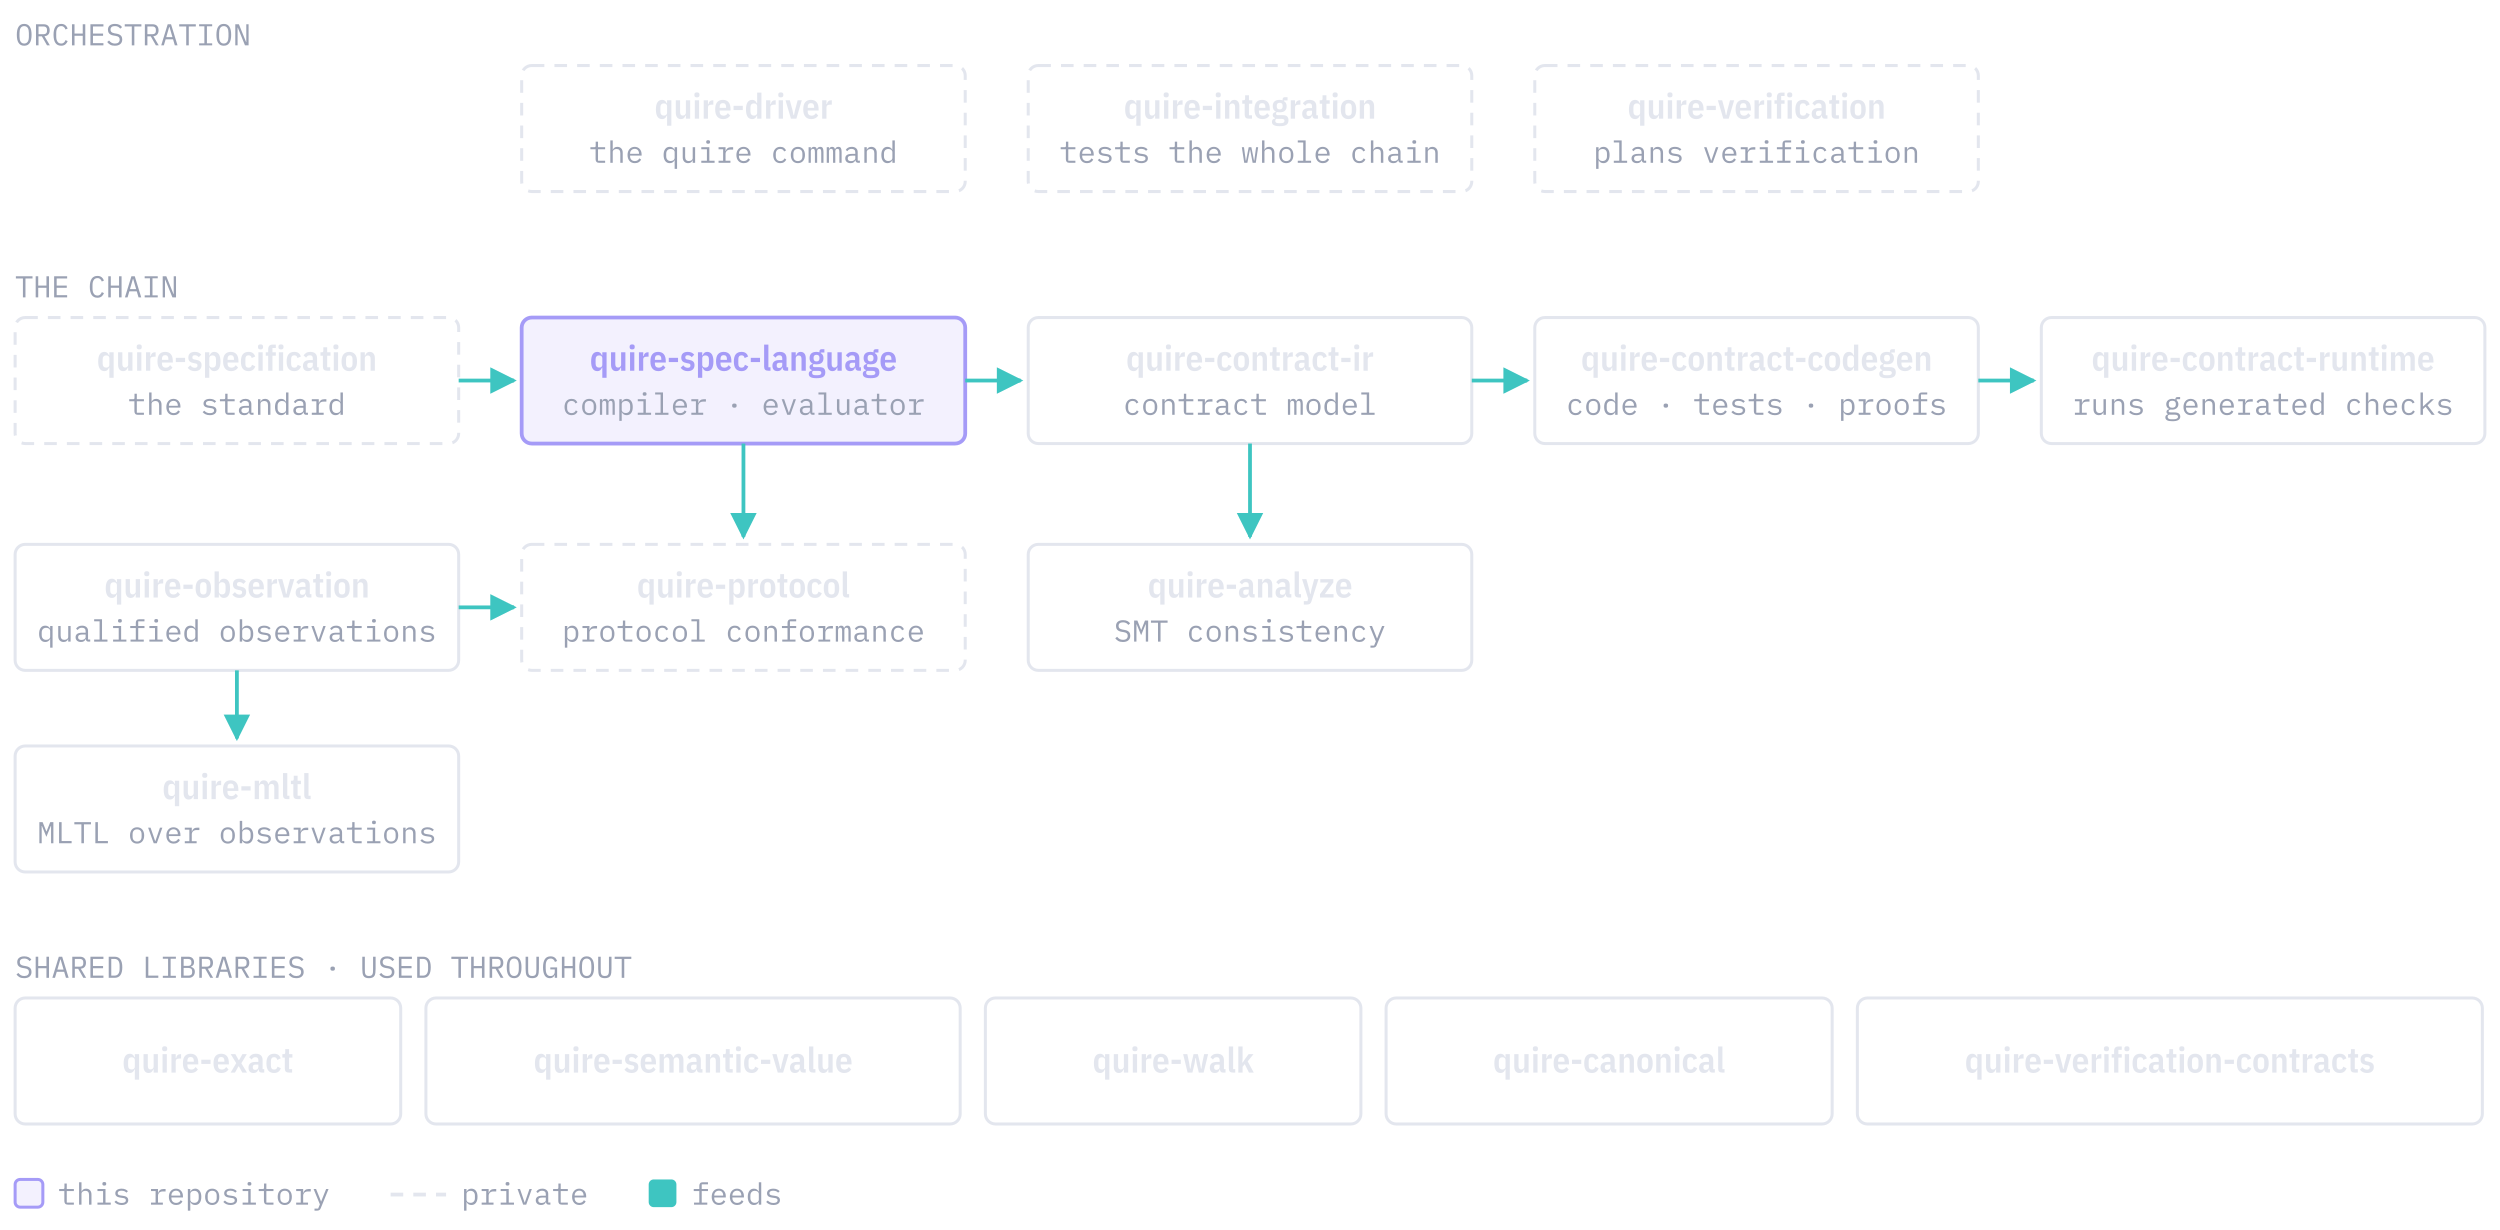
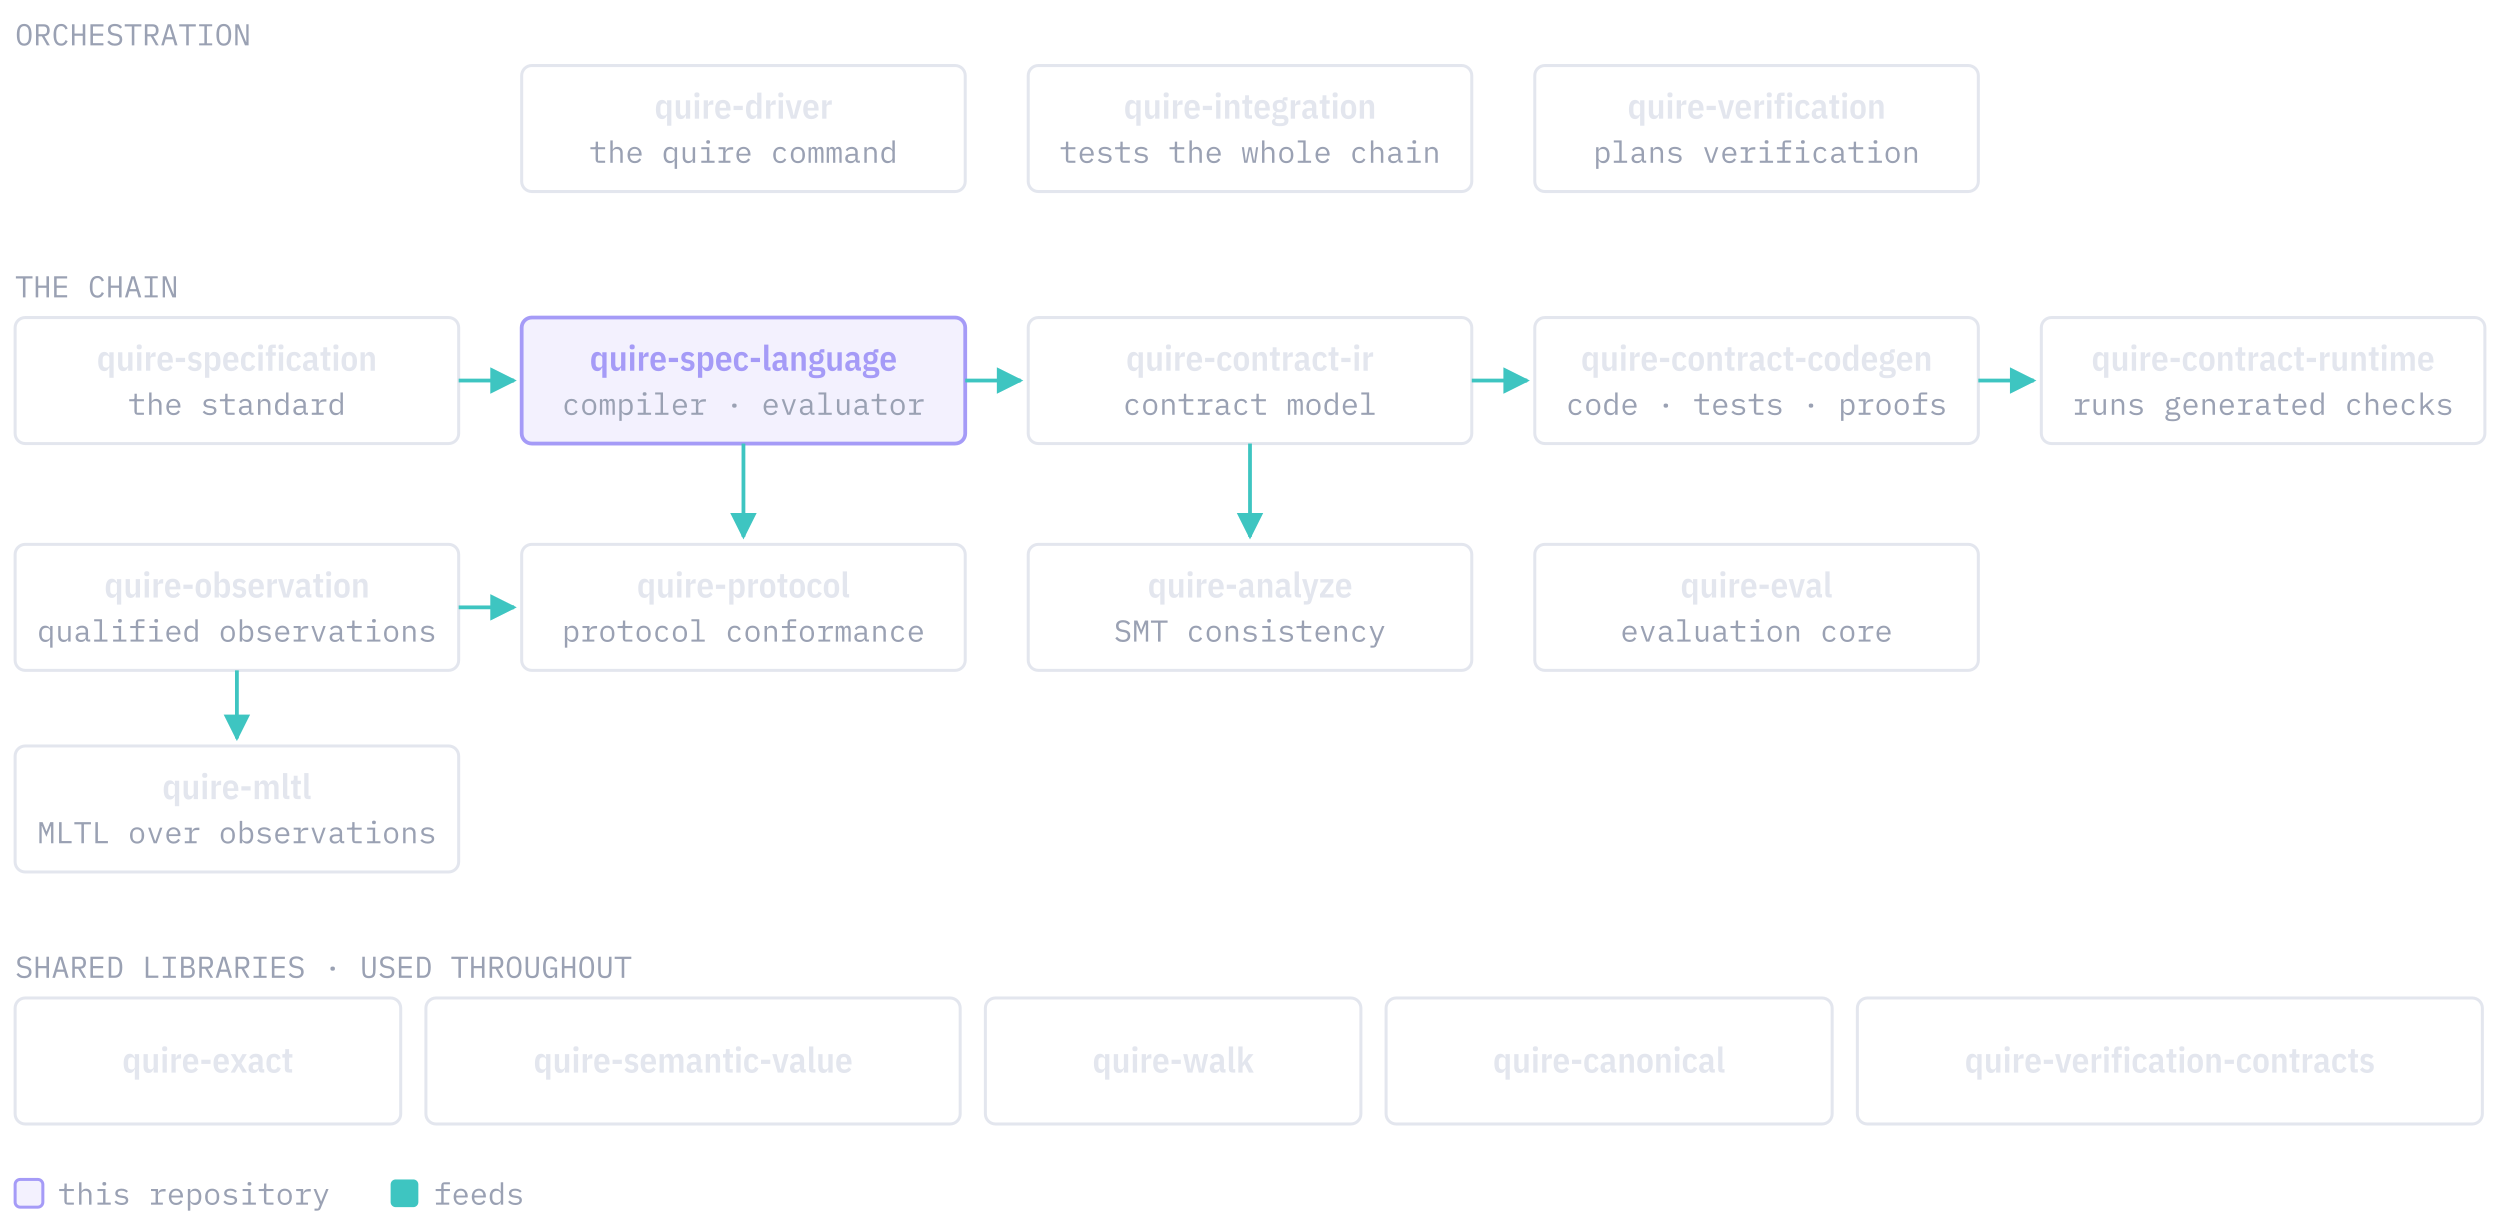
- <svg xmlns="http://www.w3.org/2000/svg" width="992" height="488" viewBox="-6 -6 992 488" role="img" aria-label="The Quire repositories. The main chain runs from the standard, quire-specification, to the compiler, quire-spec-language, then quire-contract-ir, quire-contract-codegen and quire-contract-runtime. quire-spec-language also feeds quire-protocol, and quire-contract-ir feeds quire-analyze. quire-observation feeds quire-protocol and quire-mltl. Above the chain, quire-driver runs it, quire-integration tests it and quire-verification plans verification. Below it, shared libraries used throughout: quire-exact, quire-semantic-value, quire-walk, quire-canonical and quire-verification-contracts.">
+ <svg xmlns="http://www.w3.org/2000/svg" width="992" height="488" viewBox="-6 -6 992 488" role="img" aria-label="The Quire repositories. The main chain runs from the standard, quire-specification, to the compiler, quire-spec-language, then quire-contract-ir, quire-contract-codegen and quire-contract-runtime. quire-spec-language also feeds quire-protocol, and quire-contract-ir feeds quire-analyze. quire-observation feeds quire-protocol and quire-mltl. quire-eval is the evaluation core. Above the chain, quire-driver runs it, quire-integration tests it and quire-verification plans verification. Below it, shared libraries used throughout: quire-exact, quire-semantic-value, quire-walk, quire-canonical and quire-verification-contracts.">
  <defs>
    <path id="mono_A" d="M481 0 422 199H177L118 0H31L245 698H356L570 0ZM304 609H295L197 272H402Z" />
    <path id="mono_B" d="M88 698H325Q415 698 466 649Q517 600 517 518Q517 455 486 419Q456 383 408 368V365Q467 351 505 312Q543 274 543 201Q543 159 529 122Q515 85 490 58Q464 31 430 16Q395 0 355 0H88ZM330 73Q388 73 421 99Q454 125 454 179V220Q454 273 421 300Q388 326 330 326H172V73ZM316 395Q369 395 399 418Q429 442 429 490V529Q429 577 399 601Q369 625 316 625H172V395Z" />
    <path id="mono_C" d="M323 -12Q195 -12 132 81Q70 174 70 349Q70 524 132 617Q195 710 323 710Q371 710 406 697Q441 684 466 662Q491 640 508 612Q525 585 538 557L466 524Q457 547 445 568Q433 588 416 604Q400 619 378 628Q355 637 323 637Q240 637 200 574Q159 511 159 406V292Q159 187 200 124Q240 61 323 61Q355 61 378 70Q400 79 416 94Q433 110 445 130Q457 151 466 174L538 141Q525 112 508 85Q491 58 466 36Q441 14 406 1Q371 -12 323 -12Z" />
    <path id="mono_D" d="M95 698H290Q418 698 481 610Q544 522 544 349Q544 176 481 88Q418 0 290 0H95ZM286 73Q370 73 412 131Q455 189 455 295V403Q455 509 412 567Q370 625 286 625H179V73Z" />
    <path id="mono_E" d="M90 0V698H520V625H174V390H508V317H174V73H520V0Z" />
    <path id="mono_G" d="M444 93H439Q430 73 418 54Q406 35 388 20Q369 6 343 -3Q317 -12 281 -12Q167 -12 112 80Q56 172 56 344Q56 524 117 617Q178 710 305 710Q354 710 390 697Q426 684 452 662Q477 640 494 612Q511 585 522 557L450 524Q441 547 430 568Q418 588 402 604Q385 619 362 628Q339 637 308 637Q224 637 184 574Q145 511 145 406V298Q145 245 153 202Q161 158 180 126Q198 94 228 76Q257 59 300 59Q368 59 406 100Q444 141 444 206V278H297V345H522V0H444Z" />
    <path id="mono_H" d="M436 317H164V0H80V698H164V390H436V698H520V0H436Z" />
    <path id="mono_I" d="M84 0V67H258V631H84V698H516V631H342V67H516V0Z" />
    <path id="mono_L" d="M120 0V698H204V73H535V0Z" />
    <path id="mono_M" d="M455 350V571H447L300 212L153 571H145V350V0H68V698H176L299 390H305L428 698H532V0H455Z" />
    <path id="mono_N" d="M163 588H156V0H80V698H199L437 110H444V698H520V0H401Z" />
    <path id="mono_O" d="M300 -12Q236 -12 190 12Q144 37 114 83Q84 129 70 196Q56 263 56 349Q56 434 70 502Q84 569 114 615Q144 661 190 686Q236 710 300 710Q364 710 410 686Q456 661 486 615Q516 569 530 502Q544 434 544 349Q544 263 530 196Q516 129 486 83Q456 37 410 12Q364 -12 300 -12ZM300 61Q342 61 371 78Q400 94 419 124Q438 154 446 196Q455 239 455 292V406Q455 458 446 501Q438 544 419 574Q400 604 371 620Q342 637 300 637Q258 637 229 620Q200 604 181 574Q162 544 154 501Q145 458 145 406V292Q145 239 154 196Q162 154 181 124Q200 94 229 78Q258 61 300 61Z" />
    <path id="mono_R" d="M174 0H90V698H344Q441 698 492 645Q543 592 543 497Q543 412 499 361Q455 310 371 302L549 0H455L285 298H174ZM342 369Q395 369 424 396Q454 422 454 471V523Q454 572 424 598Q395 625 342 625H174V369Z" />
    <path id="mono_S" d="M298 -12Q204 -12 144 22Q84 57 45 111L106 161Q147 110 192 85Q238 60 301 60Q377 60 417 95Q457 130 457 193Q457 244 428 272Q399 301 327 313L249 326Q198 335 164 353Q129 371 108 396Q87 422 78 452Q69 483 69 516Q69 612 132 661Q195 710 302 710Q386 710 444 682Q501 654 536 603L477 552Q448 590 407 614Q366 638 301 638Q230 638 192 608Q154 578 154 518Q154 471 182 442Q211 412 285 399L360 386Q411 377 446 359Q481 341 502 316Q524 291 533 260Q542 229 542 195Q542 98 478 43Q415 -12 298 -12Z" />
    <path id="mono_T" d="M342 625V0H258V625H25V698H575V625Z" />
    <path id="mono_U" d="M164 698V279Q164 228 167 188Q170 148 183 120Q196 91 224 76Q251 61 300 61Q349 61 376 76Q404 91 417 120Q430 148 433 188Q436 228 436 279V698H520V299Q520 221 512 163Q505 105 482 66Q458 27 414 8Q371 -12 300 -12Q229 -12 186 8Q142 27 118 66Q95 105 88 163Q80 221 80 299V698Z" />
    <path id="mono_a" d="M495 0Q448 0 428 24Q408 48 403 84H398Q381 39 344 14Q306 -12 243 -12Q162 -12 114 30Q66 72 66 145Q66 217 118 256Q171 295 288 295H398V346Q398 403 366 432Q334 460 275 460Q223 460 190 440Q157 419 137 384L83 424Q93 444 110 463Q127 482 152 496Q177 511 209 520Q241 528 280 528Q371 528 424 482Q478 436 478 354V70H550V0ZM257 55Q288 55 314 62Q339 70 358 82Q377 95 388 112Q398 130 398 150V235H288Q216 235 183 215Q150 195 150 157V136Q150 96 178 76Q207 55 257 55Z" />
    <path id="mono_b" d="M95 740H175V432H179Q229 528 338 528Q433 528 486 457Q540 386 540 258Q540 130 486 59Q433 -12 338 -12Q229 -12 179 84H175V0H95ZM307 59Q377 59 416 102Q454 144 454 214V302Q454 372 416 414Q377 457 307 457Q280 457 256 450Q232 443 214 430Q196 416 186 396Q175 377 175 351V165Q175 139 186 120Q196 100 214 86Q232 73 256 66Q280 59 307 59Z" />
    <path id="mono_c" d="M318 -12Q262 -12 218 8Q175 27 145 62Q115 97 100 147Q84 197 84 258Q84 319 100 369Q116 419 146 454Q176 490 219 509Q262 528 317 528Q392 528 439 495Q486 462 508 409L444 375Q430 415 398 437Q365 459 317 459Q282 459 254 448Q227 436 208 415Q189 394 180 365Q170 336 170 302V214Q170 180 180 151Q189 122 208 101Q227 80 255 68Q283 57 319 57Q371 57 405 81Q439 105 459 147L516 108Q493 56 444 22Q396 -12 318 -12Z" />
    <path id="mono_d" d="M425 84H421Q371 -12 262 -12Q167 -12 114 59Q60 130 60 258Q60 386 114 457Q167 528 262 528Q371 528 421 432H425V740H505V0H425ZM293 59Q320 59 344 66Q368 73 386 86Q404 100 414 120Q425 139 425 165V351Q425 377 414 396Q404 416 386 430Q368 443 344 450Q320 457 293 457Q223 457 184 414Q146 372 146 302V214Q146 144 184 102Q223 59 293 59Z" />
    <path id="mono_e" d="M309 -12Q253 -12 208 7Q164 26 132 62Q101 97 84 146Q67 196 67 257Q67 319 84 369Q102 419 133 454Q164 490 208 509Q251 528 304 528Q356 528 398 509Q441 490 471 456Q501 423 517 377Q533 331 533 276V238H151V214Q151 180 162 151Q173 122 194 101Q214 80 244 68Q273 57 309 57Q361 57 399 81Q437 105 457 147L516 107Q493 55 440 22Q386 -12 309 -12ZM304 462Q271 462 243 450Q215 438 194 417Q174 396 162 368Q151 339 151 305V298H447V309Q447 343 436 371Q426 399 408 420Q389 440 362 451Q336 462 304 462Z" />
    <path id="mono_f" d="M83 68H257V448H73V516H257V622Q257 674 284 707Q312 740 371 740H544V672H337V516H544V448H337V68H521V0H83Z" />
    <path id="mono_g" d="M561 -59Q561 -137 496 -174Q431 -212 301 -212Q176 -212 122 -179Q67 -146 67 -84Q67 -42 89 -19Q111 4 151 15V27Q129 38 117 55Q105 72 105 98Q105 138 132 158Q158 178 198 188V192Q150 213 124 254Q97 295 97 350Q97 389 111 422Q125 455 152 478Q178 502 215 515Q252 528 297 528Q355 528 399 507V516Q399 546 413 566Q427 586 461 586H556V516H440V481Q468 457 483 424Q498 391 498 350Q498 311 484 278Q469 245 443 222Q417 198 380 185Q342 172 297 172Q284 172 272 173Q260 174 248 176Q236 174 223 170Q210 165 199 158Q188 150 181 140Q174 130 174 117Q174 94 197 86Q220 79 257 79H371Q471 79 516 42Q561 4 561 -59ZM486 -63Q486 -32 461 -14Q436 5 374 5H195Q143 -16 143 -65Q143 -99 170 -124Q197 -148 260 -148H338Q408 -148 447 -126Q486 -105 486 -63ZM297 234Q357 234 386 262Q414 290 414 336V365Q414 411 386 438Q357 466 297 466Q237 466 209 438Q181 411 181 365V336Q181 290 209 262Q237 234 297 234Z" />
    <path id="mono_h" d="M98 740H178V432H182Q190 451 202 468Q214 486 232 499Q249 512 273 520Q297 528 329 528Q410 528 459 476Q508 425 508 331V0H428V317Q428 388 397 422Q366 457 306 457Q282 457 259 451Q236 445 218 433Q200 421 189 402Q178 383 178 358V0H98Z" />
    <path id="mono_i" d="M332 630Q297 630 283 644Q269 659 269 681V697Q269 719 283 734Q297 748 332 748Q367 748 381 734Q395 719 395 697V681Q395 659 381 644Q367 630 332 630ZM106 68H292V448H106V516H372V68H546V0H106Z" />
    <path id="mono_k" d="M105 740H185V273H189L279 358L451 516H549L335 314L574 0H475L274 268L185 187V0H105Z" />
    <path id="mono_l" d="M80 68H260V672H80V740H340V68H520V0H80Z" />
    <path id="mono_m" d="M54 0V516H128V456H132Q144 486 166 507Q188 528 231 528Q276 528 298 506Q320 483 325 447H328Q342 482 368 505Q394 528 440 528Q503 528 524 484Q546 440 546 358V0H472V345Q472 411 458 436Q445 462 409 462Q377 462 357 442Q337 421 337 379V0H263V345Q263 411 250 436Q236 462 201 462Q169 462 148 442Q128 421 128 379V0Z" />
    <path id="mono_n" d="M98 0V516H178V432H182Q190 451 202 468Q214 486 232 499Q249 512 273 520Q297 528 329 528Q410 528 459 476Q508 425 508 331V0H428V317Q428 388 397 422Q366 457 306 457Q282 457 259 451Q236 445 218 433Q200 421 189 402Q178 383 178 358V0Z" />
    <path id="mono_o" d="M300 -12Q246 -12 202 7Q159 26 128 62Q98 97 82 146Q66 196 66 258Q66 319 82 369Q98 419 128 454Q159 490 202 509Q246 528 300 528Q354 528 398 509Q441 490 472 454Q502 419 518 369Q534 319 534 258Q534 196 518 146Q502 97 472 62Q441 26 398 7Q354 -12 300 -12ZM300 57Q367 57 408 97Q449 137 449 221V295Q449 379 408 419Q367 459 300 459Q233 459 192 419Q151 379 151 295V221Q151 137 192 97Q233 57 300 57Z" />
    <path id="mono_p" d="M95 516H175V432H179Q229 528 338 528Q433 528 486 457Q540 386 540 258Q540 130 486 59Q433 -12 338 -12Q229 -12 179 84H175V-200H95ZM307 59Q377 59 416 102Q454 144 454 214V302Q454 372 416 414Q377 457 307 457Q280 457 256 450Q232 443 214 430Q196 416 186 396Q175 377 175 351V165Q175 139 186 120Q196 100 214 86Q232 73 256 66Q280 59 307 59Z" />
    <path id="mono_periodcentered" d="M300 235Q259 235 242 252Q226 269 226 295V313Q226 339 242 356Q259 373 300 373Q341 373 358 356Q374 339 374 313V295Q374 269 358 252Q341 235 300 235Z" />
    <path id="mono_q" d="M425 84H421Q371 -12 262 -12Q167 -12 114 59Q60 130 60 258Q60 386 114 457Q167 528 262 528Q371 528 421 432H425V516H505V-200H425ZM293 59Q320 59 344 66Q368 73 386 86Q404 100 414 120Q425 139 425 165V351Q425 377 414 396Q404 416 386 430Q368 443 344 450Q320 457 293 457Q223 457 184 414Q146 372 146 302V214Q146 144 184 102Q223 59 293 59Z" />
    <path id="mono_r" d="M77 68H228V448H77V516H308V386H313Q329 447 374 482Q418 516 487 516H559V436H462Q393 436 350 396Q308 356 308 291V68H469V0H77Z" />
    <path id="mono_s" d="M306 -12Q225 -12 166 16Q108 43 67 89L121 136Q158 97 202 76Q246 55 308 55Q368 55 406 76Q445 98 445 144Q445 164 438 178Q430 191 417 199Q404 207 388 212Q372 216 354 219L273 231Q246 235 214 242Q183 249 157 264Q131 280 114 306Q96 332 96 374Q96 413 112 442Q127 470 155 490Q183 509 221 518Q259 528 304 528Q374 528 426 506Q477 484 514 445L462 396Q453 407 440 418Q426 430 406 440Q387 449 361 455Q335 461 301 461Q240 461 208 440Q175 419 175 379Q175 359 182 346Q190 332 203 324Q216 316 232 312Q249 307 266 304L347 292Q375 288 406 281Q437 274 463 258Q489 243 506 217Q524 191 524 149Q524 72 464 30Q405 -12 306 -12Z" />
    <path id="mono_t" d="M325 0Q266 0 238 33Q211 66 211 118V448H39V516H167Q193 516 204 526Q214 537 214 563V698H291V516H526V448H291V68H526V0Z" />
    <path id="mono_u" d="M422 84H418Q410 65 398 48Q386 30 368 17Q351 4 327 -4Q303 -12 271 -12Q190 -12 141 40Q92 91 92 185V516H172V199Q172 128 203 94Q234 59 294 59Q318 59 341 65Q364 71 382 83Q400 95 411 114Q422 132 422 158V516H502V0H422Z" />
    <path id="mono_v" d="M249 0 64 516H145L219 300L299 67H303L383 300L457 516H536L351 0Z" />
    <path id="mono_w" d="M30 516H101L160 70H169L257 516H345L433 70H442L501 516H570L491 0H387L305 432H297L213 0H109Z" />
    <path id="mono_y" d="M467 516H547L291 -113Q282 -135 271 -152Q260 -168 245 -178Q230 -189 209 -194Q188 -200 159 -200H83V-132H203L261 10L53 516H135L222 300L299 104H303L380 300Z" />
    <path id="title_a" d="M406 0Q325 0 321 89H309Q299 41 264 14Q229 -12 177 -12Q105 -12 69 28Q33 68 33 140Q33 222 84 262Q135 302 231 302H312V347Q312 393 292 415Q273 437 228 437Q191 437 166 420Q141 402 122 370L51 434Q80 479 124 506Q169 534 238 534Q433 534 433 350V97H479V0ZM223 77Q260 77 286 98Q312 120 312 158V227H239Q155 227 155 162V140Q155 107 173 92Q191 77 223 77Z" />
    <path id="title_b" d="M66 740H187V436H201Q212 480 246 507Q279 534 324 534Q416 534 460 464Q504 395 504 261Q504 127 460 58Q416 -12 324 -12Q279 -12 246 15Q212 42 201 86H187V0H66ZM278 88Q325 88 351 117Q377 146 377 199V323Q377 376 351 405Q325 434 278 434Q237 434 212 414Q187 393 187 356V166Q187 129 212 108Q237 88 278 88Z" />
    <path id="title_c" d="M251 -12Q145 -12 90 54Q34 120 34 261Q34 402 90 468Q145 534 251 534Q328 534 374 499Q419 464 439 403L340 359Q332 397 312 416Q291 436 251 436Q161 436 161 328V194Q161 86 251 86Q293 86 315 106Q337 126 348 168L442 123Q396 -12 251 -12Z" />
    <path id="title_d" d="M357 86H343Q332 42 298 15Q265 -12 220 -12Q128 -12 84 58Q40 127 40 261Q40 395 84 464Q128 534 220 534Q265 534 298 507Q332 480 343 436H357V740H478V0H357ZM266 88Q307 88 332 108Q357 129 357 166V356Q357 393 332 414Q307 434 266 434Q219 434 193 405Q167 376 167 323V199Q167 146 193 117Q219 88 266 88Z" />
    <path id="title_e" d="M263 -12Q212 -12 170 4Q127 21 97 54Q67 88 50 140Q34 191 34 261Q34 402 90 468Q147 534 252 534Q357 534 414 468Q470 402 470 261V232H161V198Q161 146 190 116Q219 86 270 86Q313 86 342 104Q372 123 393 158L459 89Q430 43 381 16Q332 -12 263 -12ZM252 441Q161 441 161 333V307H343V333Q343 441 252 441Z" />
    <path id="title_f" d="M91 425H22V522H91V603Q91 674 122 707Q154 740 220 740H308V643H212V522H308V425H212V0H91Z" />
    <path id="title_g" d="M493 -46Q493 -87 480 -118Q468 -149 439 -170Q410 -191 362 -202Q314 -212 244 -212Q182 -212 140 -204Q98 -195 72 -179Q46 -163 35 -140Q24 -117 24 -88Q24 -48 46 -25Q68 -2 109 4V23Q77 31 62 53Q46 75 46 107Q46 139 68 160Q90 182 132 190V203Q47 245 47 357Q47 442 95 488Q143 534 244 534Q289 534 326 520V539Q326 610 394 610H467V516H366V496Q403 478 422 442Q441 407 441 357Q441 272 394 226Q346 181 244 181Q203 181 168 189Q154 183 147 170Q140 157 140 141Q140 121 153 111Q166 101 196 101H329Q418 101 456 63Q493 25 493 -46ZM380 -60Q380 -33 362 -19Q344 -5 302 -5H141Q119 -24 119 -61Q119 -93 140 -110Q162 -127 216 -127H275Q332 -127 356 -110Q380 -94 380 -60ZM244 264Q327 264 327 346V369Q327 451 244 451Q161 451 161 369V346Q161 264 244 264Z" />
    <path id="title_hyphen" d="M50 245V365H312V245Z" />
    <path id="title_i" d="M126 604Q88 604 71 620Q54 637 54 665V685Q54 713 71 730Q88 746 126 746Q164 746 181 730Q198 713 198 685V665Q198 637 181 620Q164 604 126 604ZM66 522H187V0H66Z" />
    <path id="title_k" d="M66 740H187V395L179 287H193L254 383L358 522H495L332 317L504 0H368L248 239L187 163V0H66Z" />
    <path id="title_l" d="M184 0Q121 0 94 28Q66 56 66 116V740H187V97H247V0Z" />
    <path id="title_m" d="M66 0V522H187V435H201Q232 534 324 534Q422 534 451 431H463Q480 484 516 509Q551 534 602 534Q668 534 705 486Q742 439 742 351V0H621V330Q621 432 548 432Q513 432 488 410Q464 389 464 350V0H343V330Q343 384 325 408Q307 432 271 432Q236 432 212 410Q187 389 187 350V0Z" />
    <path id="title_n" d="M66 0V522H187V435H201Q232 534 326 534Q396 534 434 486Q472 439 472 351V0H351V330Q351 432 275 432Q238 432 212 410Q187 389 187 350V0Z" />
    <path id="title_o" d="M253 -12Q149 -12 92 54Q34 120 34 261Q34 402 92 468Q149 534 253 534Q357 534 414 468Q472 402 472 261Q472 120 414 54Q357 -12 253 -12ZM253 86Q345 86 345 194V328Q345 436 253 436Q161 436 161 328V194Q161 86 253 86Z" />
    <path id="title_p" d="M66 522H187V436H201Q212 480 246 507Q279 534 324 534Q416 534 460 464Q504 395 504 261Q504 127 460 58Q416 -12 324 -12Q279 -12 246 15Q212 42 201 86H187V-200H66ZM278 88Q325 88 351 117Q377 146 377 199V323Q377 376 351 405Q325 434 278 434Q237 434 212 414Q187 393 187 356V166Q187 129 212 108Q237 88 278 88Z" />
    <path id="title_q" d="M357 86H343Q332 42 298 15Q265 -12 220 -12Q128 -12 84 58Q40 127 40 261Q40 395 84 464Q128 534 220 534Q265 534 298 507Q332 480 343 436H357V522H478V-200H357ZM266 88Q307 88 332 108Q357 129 357 166V356Q357 393 332 414Q307 434 266 434Q219 434 193 405Q167 376 167 323V199Q167 146 193 117Q219 88 266 88Z" />
    <path id="title_r" d="M66 0V522H187V415H201Q210 467 238 494Q267 522 313 522H339V398H299Q242 398 214 380Q187 362 187 317V0Z" />
    <path id="title_s" d="M224 -12Q159 -12 110 12Q61 35 24 82L98 154Q123 119 154 101Q185 83 226 83Q302 83 302 147Q302 172 290 186Q277 201 247 206L198 215Q116 230 79 266Q42 302 42 371Q42 453 90 494Q138 534 226 534Q287 534 332 514Q376 494 409 455L338 384Q318 409 290 424Q261 439 226 439Q156 439 156 376Q156 350 170 336Q184 323 214 318L264 309Q346 294 382 258Q417 223 417 159Q417 78 367 33Q317 -12 224 -12Z" />
    <path id="title_t" d="M210 0Q147 0 119 28Q91 56 91 117V425H22V522H58Q84 522 94 534Q103 546 103 572V664H212V522H306V425H212V97H298V0Z" />
    <path id="title_u" d="M346 88H332Q302 -12 205 -12Q135 -12 98 36Q60 83 60 172V522H181V192Q181 89 257 89Q294 89 320 111Q346 133 346 172V522H467V0H346Z" />
    <path id="title_v" d="M162 0 8 522H130L205 244L234 103H248L277 244L352 522H469L315 0Z" />
    <path id="title_w" d="M16 522H135L186 278L211 110H223L253 278L311 522H433L492 278L522 110H534L559 278L612 522H724L597 0H461L400 254L377 409H364L340 254L279 0H143Z" />
    <path id="title_x" d="M15 0 173 267 17 522H149L242 354H255L348 522H472L318 264L478 0H345L249 176H236L138 0Z" />
    <path id="title_y" d="M353 522H474L275 -109Q258 -162 227 -181Q196 -200 140 -200H58V-103H161L182 -29L8 522H131L209 240L237 103H249L277 241Z" />
    <path id="title_z" d="M34 0V95L275 425H42V522H412V428L170 97H418V0Z" />
    <marker id="ah-model" viewBox="0 0 10 10" refX="9" refY="5" markerWidth="7" markerHeight="7" orient="auto-start-reverse">
      <path d="M0,0 L10,5 L0,10 z" fill="#3ec5c1" />
    </marker>
  </defs>
-   <rect x="201" y="20" width="176" height="50" rx="4" stroke="#e3e6ee" stroke-width="1.2" fill="none" stroke-dasharray="5 4" />
+   <rect x="201" y="20" width="176" height="50" rx="4" stroke="#e3e6ee" stroke-width="1.2" fill="none" />
  <g fill="#e3e6ee" transform="translate(253.7,41.1) scale(0.014,-0.014)">
    <use href="#title_q" x="0" />
    <use href="#title_u" x="544" />
    <use href="#title_i" x="1077" />
    <use href="#title_r" x="1329" />
    <use href="#title_e" x="1686" />
    <use href="#title_hyphen" x="2191" />
    <use href="#title_d" x="2553" />
    <use href="#title_r" x="3097" />
    <use href="#title_i" x="3454" />
    <use href="#title_v" x="3706" />
    <use href="#title_e" x="4182" />
    <use href="#title_r" x="4687" />
  </g>
  <g fill="#9aa1b3" transform="translate(227.8,58.6) scale(0.012,-0.012)">
    <use href="#mono_t" x="0" />
    <use href="#mono_h" x="600" />
    <use href="#mono_e" x="1200" />
    <use href="#mono_q" x="2400" />
    <use href="#mono_u" x="3000" />
    <use href="#mono_i" x="3600" />
    <use href="#mono_r" x="4200" />
    <use href="#mono_e" x="4800" />
    <use href="#mono_c" x="6000" />
    <use href="#mono_o" x="6600" />
    <use href="#mono_m" x="7200" />
    <use href="#mono_m" x="7800" />
    <use href="#mono_a" x="8400" />
    <use href="#mono_n" x="9000" />
    <use href="#mono_d" x="9600" />
  </g>
-   <rect x="402" y="20" width="176" height="50" rx="4" stroke="#e3e6ee" stroke-width="1.2" fill="none" stroke-dasharray="5 4" />
+   <rect x="402" y="20" width="176" height="50" rx="4" stroke="#e3e6ee" stroke-width="1.2" fill="none" />
  <g fill="#e3e6ee" transform="translate(439.9,41.1) scale(0.014,-0.014)">
    <use href="#title_q" x="0" />
    <use href="#title_u" x="544" />
    <use href="#title_i" x="1077" />
    <use href="#title_r" x="1329" />
    <use href="#title_e" x="1686" />
    <use href="#title_hyphen" x="2191" />
    <use href="#title_i" x="2553" />
    <use href="#title_n" x="2805" />
    <use href="#title_t" x="3337" />
    <use href="#title_e" x="3671" />
    <use href="#title_g" x="4176" />
    <use href="#title_r" x="4668" />
    <use href="#title_a" x="5025" />
    <use href="#title_t" x="5532" />
    <use href="#title_i" x="5866" />
    <use href="#title_o" x="6118" />
    <use href="#title_n" x="6624" />
  </g>
  <g fill="#9aa1b3" transform="translate(414.4,58.6) scale(0.012,-0.012)">
    <use href="#mono_t" x="0" />
    <use href="#mono_e" x="600" />
    <use href="#mono_s" x="1200" />
    <use href="#mono_t" x="1800" />
    <use href="#mono_s" x="2400" />
    <use href="#mono_t" x="3600" />
    <use href="#mono_h" x="4200" />
    <use href="#mono_e" x="4800" />
    <use href="#mono_w" x="6000" />
    <use href="#mono_h" x="6600" />
    <use href="#mono_o" x="7200" />
    <use href="#mono_l" x="7800" />
    <use href="#mono_e" x="8400" />
    <use href="#mono_c" x="9600" />
    <use href="#mono_h" x="10200" />
    <use href="#mono_a" x="10800" />
    <use href="#mono_i" x="11400" />
    <use href="#mono_n" x="12000" />
  </g>
-   <rect x="603" y="20" width="176" height="50" rx="4" stroke="#e3e6ee" stroke-width="1.2" fill="none" stroke-dasharray="5 4" />
+   <rect x="603" y="20" width="176" height="50" rx="4" stroke="#e3e6ee" stroke-width="1.2" fill="none" />
  <g fill="#e3e6ee" transform="translate(639.8,41.1) scale(0.014,-0.014)">
    <use href="#title_q" x="0" />
    <use href="#title_u" x="544" />
    <use href="#title_i" x="1077" />
    <use href="#title_r" x="1329" />
    <use href="#title_e" x="1686" />
    <use href="#title_hyphen" x="2191" />
    <use href="#title_v" x="2553" />
    <use href="#title_e" x="3029" />
    <use href="#title_r" x="3534" />
    <use href="#title_i" x="3891" />
    <use href="#title_f" x="4143" />
    <use href="#title_i" x="4471" />
    <use href="#title_c" x="4723" />
    <use href="#title_a" x="5187" />
    <use href="#title_t" x="5694" />
    <use href="#title_i" x="6028" />
    <use href="#title_o" x="6280" />
    <use href="#title_n" x="6786" />
  </g>
  <g fill="#9aa1b3" transform="translate(626.2,58.6) scale(0.012,-0.012)">
    <use href="#mono_p" x="0" />
    <use href="#mono_l" x="600" />
    <use href="#mono_a" x="1200" />
    <use href="#mono_n" x="1800" />
    <use href="#mono_s" x="2400" />
    <use href="#mono_v" x="3600" />
    <use href="#mono_e" x="4200" />
    <use href="#mono_r" x="4800" />
    <use href="#mono_i" x="5400" />
    <use href="#mono_f" x="6000" />
    <use href="#mono_i" x="6600" />
    <use href="#mono_c" x="7200" />
    <use href="#mono_a" x="7800" />
    <use href="#mono_t" x="8400" />
    <use href="#mono_i" x="9000" />
    <use href="#mono_o" x="9600" />
    <use href="#mono_n" x="10200" />
  </g>
-   <rect x="0" y="120" width="176" height="50" rx="4" stroke="#e3e6ee" stroke-width="1.2" fill="none" stroke-dasharray="5 4" />
+   <rect x="0" y="120" width="176" height="50" rx="4" stroke="#e3e6ee" stroke-width="1.2" fill="none" />
  <g fill="#e3e6ee" transform="translate(32.4,141.1) scale(0.014,-0.014)">
    <use href="#title_q" x="0" />
    <use href="#title_u" x="544" />
    <use href="#title_i" x="1077" />
    <use href="#title_r" x="1329" />
    <use href="#title_e" x="1686" />
    <use href="#title_hyphen" x="2191" />
    <use href="#title_s" x="2553" />
    <use href="#title_p" x="3002" />
    <use href="#title_e" x="3546" />
    <use href="#title_c" x="4051" />
    <use href="#title_i" x="4515" />
    <use href="#title_f" x="4767" />
    <use href="#title_i" x="5095" />
    <use href="#title_c" x="5347" />
    <use href="#title_a" x="5811" />
    <use href="#title_t" x="6318" />
    <use href="#title_i" x="6652" />
    <use href="#title_o" x="6904" />
    <use href="#title_n" x="7410" />
  </g>
  <g fill="#9aa1b3" transform="translate(44.8,158.6) scale(0.012,-0.012)">
    <use href="#mono_t" x="0" />
    <use href="#mono_h" x="600" />
    <use href="#mono_e" x="1200" />
    <use href="#mono_s" x="2400" />
    <use href="#mono_t" x="3000" />
    <use href="#mono_a" x="3600" />
    <use href="#mono_n" x="4200" />
    <use href="#mono_d" x="4800" />
    <use href="#mono_a" x="5400" />
    <use href="#mono_r" x="6000" />
    <use href="#mono_d" x="6600" />
  </g>
  <rect x="201" y="120" width="176" height="50" rx="4" stroke="#a59bf7" stroke-width="1.5" fill="#a59bf7" fill-opacity="0.14" />
  <g fill="#a59bf7" transform="translate(228,141.1) scale(0.014,-0.014)">
    <use href="#title_q" x="0" />
    <use href="#title_u" x="544" />
    <use href="#title_i" x="1077" />
    <use href="#title_r" x="1329" />
    <use href="#title_e" x="1686" />
    <use href="#title_hyphen" x="2191" />
    <use href="#title_s" x="2553" />
    <use href="#title_p" x="3002" />
    <use href="#title_e" x="3546" />
    <use href="#title_c" x="4051" />
    <use href="#title_hyphen" x="4515" />
    <use href="#title_l" x="4877" />
    <use href="#title_a" x="5145" />
    <use href="#title_n" x="5652" />
    <use href="#title_g" x="6184" />
    <use href="#title_u" x="6676" />
    <use href="#title_a" x="7209" />
    <use href="#title_g" x="7716" />
    <use href="#title_e" x="8208" />
  </g>
  <g fill="#9aa1b3" transform="translate(217,158.6) scale(0.012,-0.012)">
    <use href="#mono_c" x="0" />
    <use href="#mono_o" x="600" />
    <use href="#mono_m" x="1200" />
    <use href="#mono_p" x="1800" />
    <use href="#mono_i" x="2400" />
    <use href="#mono_l" x="3000" />
    <use href="#mono_e" x="3600" />
    <use href="#mono_r" x="4200" />
    <use href="#mono_periodcentered" x="5400" />
    <use href="#mono_e" x="6600" />
    <use href="#mono_v" x="7200" />
    <use href="#mono_a" x="7800" />
    <use href="#mono_l" x="8400" />
    <use href="#mono_u" x="9000" />
    <use href="#mono_a" x="9600" />
    <use href="#mono_t" x="10200" />
    <use href="#mono_o" x="10800" />
    <use href="#mono_r" x="11400" />
  </g>
  <rect x="402" y="120" width="176" height="50" rx="4" stroke="#e3e6ee" stroke-width="1.2" fill="none" />
  <g fill="#e3e6ee" transform="translate(440.8,141.1) scale(0.014,-0.014)">
    <use href="#title_q" x="0" />
    <use href="#title_u" x="544" />
    <use href="#title_i" x="1077" />
    <use href="#title_r" x="1329" />
    <use href="#title_e" x="1686" />
    <use href="#title_hyphen" x="2191" />
    <use href="#title_c" x="2553" />
    <use href="#title_o" x="3017" />
    <use href="#title_n" x="3523" />
    <use href="#title_t" x="4055" />
    <use href="#title_r" x="4389" />
    <use href="#title_a" x="4746" />
    <use href="#title_c" x="5253" />
    <use href="#title_t" x="5717" />
    <use href="#title_hyphen" x="6051" />
    <use href="#title_i" x="6413" />
    <use href="#title_r" x="6665" />
  </g>
  <g fill="#9aa1b3" transform="translate(439.6,158.6) scale(0.012,-0.012)">
    <use href="#mono_c" x="0" />
    <use href="#mono_o" x="600" />
    <use href="#mono_n" x="1200" />
    <use href="#mono_t" x="1800" />
    <use href="#mono_r" x="2400" />
    <use href="#mono_a" x="3000" />
    <use href="#mono_c" x="3600" />
    <use href="#mono_t" x="4200" />
    <use href="#mono_m" x="5400" />
    <use href="#mono_o" x="6000" />
    <use href="#mono_d" x="6600" />
    <use href="#mono_e" x="7200" />
    <use href="#mono_l" x="7800" />
  </g>
  <rect x="603" y="120" width="176" height="50" rx="4" stroke="#e3e6ee" stroke-width="1.2" fill="none" />
  <g fill="#e3e6ee" transform="translate(621.3,141.1) scale(0.014,-0.014)">
    <use href="#title_q" x="0" />
    <use href="#title_u" x="544" />
    <use href="#title_i" x="1077" />
    <use href="#title_r" x="1329" />
    <use href="#title_e" x="1686" />
    <use href="#title_hyphen" x="2191" />
    <use href="#title_c" x="2553" />
    <use href="#title_o" x="3017" />
    <use href="#title_n" x="3523" />
    <use href="#title_t" x="4055" />
    <use href="#title_r" x="4389" />
    <use href="#title_a" x="4746" />
    <use href="#title_c" x="5253" />
    <use href="#title_t" x="5717" />
    <use href="#title_hyphen" x="6051" />
    <use href="#title_c" x="6413" />
    <use href="#title_o" x="6877" />
    <use href="#title_d" x="7383" />
    <use href="#title_e" x="7927" />
    <use href="#title_g" x="8432" />
    <use href="#title_e" x="8924" />
    <use href="#title_n" x="9429" />
  </g>
  <g fill="#9aa1b3" transform="translate(615.4,158.6) scale(0.012,-0.012)">
    <use href="#mono_c" x="0" />
    <use href="#mono_o" x="600" />
    <use href="#mono_d" x="1200" />
    <use href="#mono_e" x="1800" />
    <use href="#mono_periodcentered" x="3000" />
    <use href="#mono_t" x="4200" />
    <use href="#mono_e" x="4800" />
    <use href="#mono_s" x="5400" />
    <use href="#mono_t" x="6000" />
    <use href="#mono_s" x="6600" />
    <use href="#mono_periodcentered" x="7800" />
    <use href="#mono_p" x="9000" />
    <use href="#mono_r" x="9600" />
    <use href="#mono_o" x="10200" />
    <use href="#mono_o" x="10800" />
    <use href="#mono_f" x="11400" />
    <use href="#mono_s" x="12000" />
  </g>
  <rect x="804" y="120" width="176" height="50" rx="4" stroke="#e3e6ee" stroke-width="1.2" fill="none" />
  <g fill="#e3e6ee" transform="translate(823.9,141.1) scale(0.014,-0.014)">
    <use href="#title_q" x="0" />
    <use href="#title_u" x="544" />
    <use href="#title_i" x="1077" />
    <use href="#title_r" x="1329" />
    <use href="#title_e" x="1686" />
    <use href="#title_hyphen" x="2191" />
    <use href="#title_c" x="2553" />
    <use href="#title_o" x="3017" />
    <use href="#title_n" x="3523" />
    <use href="#title_t" x="4055" />
    <use href="#title_r" x="4389" />
    <use href="#title_a" x="4746" />
    <use href="#title_c" x="5253" />
    <use href="#title_t" x="5717" />
    <use href="#title_hyphen" x="6051" />
    <use href="#title_r" x="6413" />
    <use href="#title_u" x="6770" />
    <use href="#title_n" x="7303" />
    <use href="#title_t" x="7835" />
    <use href="#title_i" x="8169" />
    <use href="#title_m" x="8421" />
    <use href="#title_e" x="9223" />
  </g>
  <g fill="#9aa1b3" transform="translate(816.4,158.6) scale(0.012,-0.012)">
    <use href="#mono_r" x="0" />
    <use href="#mono_u" x="600" />
    <use href="#mono_n" x="1200" />
    <use href="#mono_s" x="1800" />
    <use href="#mono_g" x="3000" />
    <use href="#mono_e" x="3600" />
    <use href="#mono_n" x="4200" />
    <use href="#mono_e" x="4800" />
    <use href="#mono_r" x="5400" />
    <use href="#mono_a" x="6000" />
    <use href="#mono_t" x="6600" />
    <use href="#mono_e" x="7200" />
    <use href="#mono_d" x="7800" />
    <use href="#mono_c" x="9000" />
    <use href="#mono_h" x="9600" />
    <use href="#mono_e" x="10200" />
    <use href="#mono_c" x="10800" />
    <use href="#mono_k" x="11400" />
    <use href="#mono_s" x="12000" />
  </g>
  <rect x="0" y="210" width="176" height="50" rx="4" stroke="#e3e6ee" stroke-width="1.2" fill="none" />
  <g fill="#e3e6ee" transform="translate(35.4,231.1) scale(0.014,-0.014)">
    <use href="#title_q" x="0" />
    <use href="#title_u" x="544" />
    <use href="#title_i" x="1077" />
    <use href="#title_r" x="1329" />
    <use href="#title_e" x="1686" />
    <use href="#title_hyphen" x="2191" />
    <use href="#title_o" x="2553" />
    <use href="#title_b" x="3059" />
    <use href="#title_s" x="3603" />
    <use href="#title_e" x="4052" />
    <use href="#title_r" x="4557" />
    <use href="#title_v" x="4914" />
    <use href="#title_a" x="5390" />
    <use href="#title_t" x="5897" />
    <use href="#title_i" x="6231" />
    <use href="#title_o" x="6483" />
    <use href="#title_n" x="6989" />
  </g>
  <g fill="#9aa1b3" transform="translate(8.8,248.6) scale(0.012,-0.012)">
    <use href="#mono_q" x="0" />
    <use href="#mono_u" x="600" />
    <use href="#mono_a" x="1200" />
    <use href="#mono_l" x="1800" />
    <use href="#mono_i" x="2400" />
    <use href="#mono_f" x="3000" />
    <use href="#mono_i" x="3600" />
    <use href="#mono_e" x="4200" />
    <use href="#mono_d" x="4800" />
    <use href="#mono_o" x="6000" />
    <use href="#mono_b" x="6600" />
    <use href="#mono_s" x="7200" />
    <use href="#mono_e" x="7800" />
    <use href="#mono_r" x="8400" />
    <use href="#mono_v" x="9000" />
    <use href="#mono_a" x="9600" />
    <use href="#mono_t" x="10200" />
    <use href="#mono_i" x="10800" />
    <use href="#mono_o" x="11400" />
    <use href="#mono_n" x="12000" />
    <use href="#mono_s" x="12600" />
  </g>
-   <rect x="201" y="210" width="176" height="50" rx="4" stroke="#e3e6ee" stroke-width="1.2" fill="none" stroke-dasharray="5 4" />
+   <rect x="201" y="210" width="176" height="50" rx="4" stroke="#e3e6ee" stroke-width="1.2" fill="none" />
  <g fill="#e3e6ee" transform="translate(246.7,231.1) scale(0.014,-0.014)">
    <use href="#title_q" x="0" />
    <use href="#title_u" x="544" />
    <use href="#title_i" x="1077" />
    <use href="#title_r" x="1329" />
    <use href="#title_e" x="1686" />
    <use href="#title_hyphen" x="2191" />
    <use href="#title_p" x="2553" />
    <use href="#title_r" x="3097" />
    <use href="#title_o" x="3454" />
    <use href="#title_t" x="3960" />
    <use href="#title_o" x="4294" />
    <use href="#title_c" x="4800" />
    <use href="#title_o" x="5264" />
    <use href="#title_l" x="5770" />
  </g>
  <g fill="#9aa1b3" transform="translate(217,248.6) scale(0.012,-0.012)">
    <use href="#mono_p" x="0" />
    <use href="#mono_r" x="600" />
    <use href="#mono_o" x="1200" />
    <use href="#mono_t" x="1800" />
    <use href="#mono_o" x="2400" />
    <use href="#mono_c" x="3000" />
    <use href="#mono_o" x="3600" />
    <use href="#mono_l" x="4200" />
    <use href="#mono_c" x="5400" />
    <use href="#mono_o" x="6000" />
    <use href="#mono_n" x="6600" />
    <use href="#mono_f" x="7200" />
    <use href="#mono_o" x="7800" />
    <use href="#mono_r" x="8400" />
    <use href="#mono_m" x="9000" />
    <use href="#mono_a" x="9600" />
    <use href="#mono_n" x="10200" />
    <use href="#mono_c" x="10800" />
    <use href="#mono_e" x="11400" />
  </g>
  <rect x="402" y="210" width="176" height="50" rx="4" stroke="#e3e6ee" stroke-width="1.2" fill="none" />
  <g fill="#e3e6ee" transform="translate(449.4,231.1) scale(0.014,-0.014)">
    <use href="#title_q" x="0" />
    <use href="#title_u" x="544" />
    <use href="#title_i" x="1077" />
    <use href="#title_r" x="1329" />
    <use href="#title_e" x="1686" />
    <use href="#title_hyphen" x="2191" />
    <use href="#title_a" x="2553" />
    <use href="#title_n" x="3060" />
    <use href="#title_a" x="3592" />
    <use href="#title_l" x="4099" />
    <use href="#title_y" x="4367" />
    <use href="#title_z" x="4850" />
    <use href="#title_e" x="5302" />
  </g>
  <g fill="#9aa1b3" transform="translate(436,248.6) scale(0.012,-0.012)">
    <use href="#mono_S" x="0" />
    <use href="#mono_M" x="600" />
    <use href="#mono_T" x="1200" />
    <use href="#mono_c" x="2400" />
    <use href="#mono_o" x="3000" />
    <use href="#mono_n" x="3600" />
    <use href="#mono_s" x="4200" />
    <use href="#mono_i" x="4800" />
    <use href="#mono_s" x="5400" />
    <use href="#mono_t" x="6000" />
    <use href="#mono_e" x="6600" />
    <use href="#mono_n" x="7200" />
    <use href="#mono_c" x="7800" />
    <use href="#mono_y" x="8400" />
+   </g>
+   <rect x="603" y="210" width="176" height="50" rx="4" stroke="#e3e6ee" stroke-width="1.2" fill="none" />
+   <g fill="#e3e6ee" transform="translate(660.8,231.1) scale(0.014,-0.014)">
+     <use href="#title_q" x="0" />
+     <use href="#title_u" x="544" />
+     <use href="#title_i" x="1077" />
+     <use href="#title_r" x="1329" />
+     <use href="#title_e" x="1686" />
+     <use href="#title_hyphen" x="2191" />
+     <use href="#title_e" x="2553" />
+     <use href="#title_v" x="3058" />
+     <use href="#title_a" x="3534" />
+     <use href="#title_l" x="4041" />
+   </g>
+   <g fill="#9aa1b3" transform="translate(637,248.6) scale(0.012,-0.012)">
+     <use href="#mono_e" x="0" />
+     <use href="#mono_v" x="600" />
+     <use href="#mono_a" x="1200" />
+     <use href="#mono_l" x="1800" />
+     <use href="#mono_u" x="2400" />
+     <use href="#mono_a" x="3000" />
+     <use href="#mono_t" x="3600" />
+     <use href="#mono_i" x="4200" />
+     <use href="#mono_o" x="4800" />
+     <use href="#mono_n" x="5400" />
+     <use href="#mono_c" x="6600" />
+     <use href="#mono_o" x="7200" />
+     <use href="#mono_r" x="7800" />
+     <use href="#mono_e" x="8400" />
  </g>
  <rect x="0" y="290" width="176" height="50" rx="4" stroke="#e3e6ee" stroke-width="1.2" fill="none" />
  <g fill="#e3e6ee" transform="translate(58.4,311.1) scale(0.014,-0.014)">
    <use href="#title_q" x="0" />
    <use href="#title_u" x="544" />
    <use href="#title_i" x="1077" />
    <use href="#title_r" x="1329" />
    <use href="#title_e" x="1686" />
    <use href="#title_hyphen" x="2191" />
    <use href="#title_m" x="2553" />
    <use href="#title_l" x="3355" />
    <use href="#title_t" x="3623" />
    <use href="#title_l" x="3957" />
  </g>
  <g fill="#9aa1b3" transform="translate(8.8,328.6) scale(0.012,-0.012)">
    <use href="#mono_M" x="0" />
    <use href="#mono_L" x="600" />
    <use href="#mono_T" x="1200" />
    <use href="#mono_L" x="1800" />
    <use href="#mono_o" x="3000" />
    <use href="#mono_v" x="3600" />
    <use href="#mono_e" x="4200" />
    <use href="#mono_r" x="4800" />
    <use href="#mono_o" x="6000" />
    <use href="#mono_b" x="6600" />
    <use href="#mono_s" x="7200" />
    <use href="#mono_e" x="7800" />
    <use href="#mono_r" x="8400" />
    <use href="#mono_v" x="9000" />
    <use href="#mono_a" x="9600" />
    <use href="#mono_t" x="10200" />
    <use href="#mono_i" x="10800" />
    <use href="#mono_o" x="11400" />
    <use href="#mono_n" x="12000" />
    <use href="#mono_s" x="12600" />
  </g>
  <path d="M176,145 L198,145" fill="none" stroke="#3ec5c1" stroke-width="1.5" marker-end="url(#ah-model)" />
  <path d="M377,145 L399,145" fill="none" stroke="#3ec5c1" stroke-width="1.5" marker-end="url(#ah-model)" />
  <path d="M578,145 L600,145" fill="none" stroke="#3ec5c1" stroke-width="1.5" marker-end="url(#ah-model)" />
  <path d="M779,145 L801,145" fill="none" stroke="#3ec5c1" stroke-width="1.5" marker-end="url(#ah-model)" />
  <path d="M289,170 L289,207" fill="none" stroke="#3ec5c1" stroke-width="1.5" marker-end="url(#ah-model)" />
  <path d="M490,170 L490,207" fill="none" stroke="#3ec5c1" stroke-width="1.5" marker-end="url(#ah-model)" />
  <path d="M176,235 L198,235" fill="none" stroke="#3ec5c1" stroke-width="1.5" marker-end="url(#ah-model)" />
  <path d="M88,260 L88,287" fill="none" stroke="#3ec5c1" stroke-width="1.5" marker-end="url(#ah-model)" />
  <g fill="#9aa1b3" transform="translate(0,12) scale(0.012,-0.012)">
    <use href="#mono_O" x="0" />
    <use href="#mono_R" x="600" />
    <use href="#mono_C" x="1200" />
    <use href="#mono_H" x="1800" />
    <use href="#mono_E" x="2400" />
    <use href="#mono_S" x="3000" />
    <use href="#mono_T" x="3600" />
    <use href="#mono_R" x="4200" />
    <use href="#mono_A" x="4800" />
    <use href="#mono_T" x="5400" />
    <use href="#mono_I" x="6000" />
    <use href="#mono_O" x="6600" />
    <use href="#mono_N" x="7200" />
  </g>
  <g fill="#9aa1b3" transform="translate(0,112) scale(0.012,-0.012)">
    <use href="#mono_T" x="0" />
    <use href="#mono_H" x="600" />
    <use href="#mono_E" x="1200" />
    <use href="#mono_C" x="2400" />
    <use href="#mono_H" x="3000" />
    <use href="#mono_A" x="3600" />
    <use href="#mono_I" x="4200" />
    <use href="#mono_N" x="4800" />
  </g>
  <g fill="#9aa1b3" transform="translate(0,382) scale(0.012,-0.012)">
    <use href="#mono_S" x="0" />
    <use href="#mono_H" x="600" />
    <use href="#mono_A" x="1200" />
    <use href="#mono_R" x="1800" />
    <use href="#mono_E" x="2400" />
    <use href="#mono_D" x="3000" />
    <use href="#mono_L" x="4200" />
    <use href="#mono_I" x="4800" />
    <use href="#mono_B" x="5400" />
    <use href="#mono_R" x="6000" />
    <use href="#mono_A" x="6600" />
    <use href="#mono_R" x="7200" />
    <use href="#mono_I" x="7800" />
    <use href="#mono_E" x="8400" />
    <use href="#mono_S" x="9000" />
    <use href="#mono_periodcentered" x="10200" />
    <use href="#mono_U" x="11400" />
    <use href="#mono_S" x="12000" />
    <use href="#mono_E" x="12600" />
    <use href="#mono_D" x="13200" />
    <use href="#mono_T" x="14400" />
    <use href="#mono_H" x="15000" />
    <use href="#mono_R" x="15600" />
    <use href="#mono_O" x="16200" />
    <use href="#mono_U" x="16800" />
    <use href="#mono_G" x="17400" />
    <use href="#mono_H" x="18000" />
    <use href="#mono_O" x="18600" />
    <use href="#mono_U" x="19200" />
    <use href="#mono_T" x="19800" />
  </g>
  <rect x="0" y="390" width="153" height="50" rx="4" stroke="#e3e6ee" stroke-width="1.2" fill="none" />
  <g fill="#e3e6ee" transform="translate(42.5,419.6) scale(0.014,-0.014)">
    <use href="#title_q" x="0" />
    <use href="#title_u" x="544" />
    <use href="#title_i" x="1077" />
    <use href="#title_r" x="1329" />
    <use href="#title_e" x="1686" />
    <use href="#title_hyphen" x="2191" />
    <use href="#title_e" x="2553" />
    <use href="#title_x" x="3058" />
    <use href="#title_a" x="3546" />
    <use href="#title_c" x="4053" />
    <use href="#title_t" x="4517" />
  </g>
  <rect x="163" y="390" width="212" height="50" rx="4" stroke="#e3e6ee" stroke-width="1.2" fill="none" />
  <g fill="#e3e6ee" transform="translate(205.7,419.6) scale(0.014,-0.014)">
    <use href="#title_q" x="0" />
    <use href="#title_u" x="544" />
    <use href="#title_i" x="1077" />
    <use href="#title_r" x="1329" />
    <use href="#title_e" x="1686" />
    <use href="#title_hyphen" x="2191" />
    <use href="#title_s" x="2553" />
    <use href="#title_e" x="3002" />
    <use href="#title_m" x="3507" />
    <use href="#title_a" x="4309" />
    <use href="#title_n" x="4816" />
    <use href="#title_t" x="5348" />
    <use href="#title_i" x="5682" />
    <use href="#title_c" x="5934" />
    <use href="#title_hyphen" x="6398" />
    <use href="#title_v" x="6760" />
    <use href="#title_a" x="7236" />
    <use href="#title_l" x="7743" />
    <use href="#title_u" x="8011" />
    <use href="#title_e" x="8544" />
  </g>
  <rect x="385" y="390" width="149" height="50" rx="4" stroke="#e3e6ee" stroke-width="1.2" fill="none" />
  <g fill="#e3e6ee" transform="translate(427.5,419.6) scale(0.014,-0.014)">
    <use href="#title_q" x="0" />
    <use href="#title_u" x="544" />
    <use href="#title_i" x="1077" />
    <use href="#title_r" x="1329" />
    <use href="#title_e" x="1686" />
    <use href="#title_hyphen" x="2191" />
    <use href="#title_w" x="2553" />
    <use href="#title_a" x="3292" />
    <use href="#title_l" x="3799" />
    <use href="#title_k" x="4067" />
  </g>
  <rect x="544" y="390" width="177" height="50" rx="4" stroke="#e3e6ee" stroke-width="1.2" fill="none" />
  <g fill="#e3e6ee" transform="translate(586.4,419.6) scale(0.014,-0.014)">
    <use href="#title_q" x="0" />
    <use href="#title_u" x="544" />
    <use href="#title_i" x="1077" />
    <use href="#title_r" x="1329" />
    <use href="#title_e" x="1686" />
    <use href="#title_hyphen" x="2191" />
    <use href="#title_c" x="2553" />
    <use href="#title_a" x="3017" />
    <use href="#title_n" x="3524" />
    <use href="#title_o" x="4056" />
    <use href="#title_n" x="4562" />
    <use href="#title_i" x="5094" />
    <use href="#title_c" x="5346" />
    <use href="#title_a" x="5810" />
    <use href="#title_l" x="6317" />
  </g>
  <rect x="731" y="390" width="248" height="50" rx="4" stroke="#e3e6ee" stroke-width="1.2" fill="none" />
  <g fill="#e3e6ee" transform="translate(773.6,419.6) scale(0.014,-0.014)">
    <use href="#title_q" x="0" />
    <use href="#title_u" x="544" />
    <use href="#title_i" x="1077" />
    <use href="#title_r" x="1329" />
    <use href="#title_e" x="1686" />
    <use href="#title_hyphen" x="2191" />
    <use href="#title_v" x="2553" />
    <use href="#title_e" x="3029" />
    <use href="#title_r" x="3534" />
    <use href="#title_i" x="3891" />
    <use href="#title_f" x="4143" />
    <use href="#title_i" x="4471" />
    <use href="#title_c" x="4723" />
    <use href="#title_a" x="5187" />
    <use href="#title_t" x="5694" />
    <use href="#title_i" x="6028" />
    <use href="#title_o" x="6280" />
    <use href="#title_n" x="6786" />
    <use href="#title_hyphen" x="7318" />
    <use href="#title_c" x="7680" />
    <use href="#title_o" x="8144" />
    <use href="#title_n" x="8650" />
    <use href="#title_t" x="9182" />
    <use href="#title_r" x="9516" />
    <use href="#title_a" x="9873" />
    <use href="#title_c" x="10380" />
    <use href="#title_t" x="10844" />
    <use href="#title_s" x="11178" />
  </g>
  <rect x="0" y="462" width="11" height="11" rx="2" stroke="#a59bf7" stroke-width="1.2" fill="#a59bf7" fill-opacity="0.14" />
  <g fill="#9aa1b3" transform="translate(17,472) scale(0.012,-0.012)">
    <use href="#mono_t" x="0" />
    <use href="#mono_h" x="600" />
    <use href="#mono_i" x="1200" />
    <use href="#mono_s" x="1800" />
    <use href="#mono_r" x="3000" />
    <use href="#mono_e" x="3600" />
    <use href="#mono_p" x="4200" />
    <use href="#mono_o" x="4800" />
    <use href="#mono_s" x="5400" />
    <use href="#mono_i" x="6000" />
    <use href="#mono_t" x="6600" />
    <use href="#mono_o" x="7200" />
    <use href="#mono_r" x="7800" />
    <use href="#mono_y" x="8400" />
  </g>
-   <path d="M149,468 L171,468" fill="none" stroke="#e3e6ee" stroke-width="1.5" stroke-dasharray="5 4" />
-   <g fill="#9aa1b3" transform="translate(177,472) scale(0.012,-0.012)">
-     <use href="#mono_p" x="0" />
-     <use href="#mono_r" x="600" />
-     <use href="#mono_i" x="1200" />
-     <use href="#mono_v" x="1800" />
-     <use href="#mono_a" x="2400" />
-     <use href="#mono_t" x="3000" />
-     <use href="#mono_e" x="3600" />
-   </g>
-   <rect x="251.4" y="462" width="11" height="11" rx="2" fill="#3ec5c1" fill-opacity="1" />
-   <g fill="#9aa1b3" transform="translate(268.4,472) scale(0.012,-0.012)">
+   <rect x="149" y="462" width="11" height="11" rx="2" fill="#3ec5c1" fill-opacity="1" />
+   <g fill="#9aa1b3" transform="translate(166,472) scale(0.012,-0.012)">
    <use href="#mono_f" x="0" />
    <use href="#mono_e" x="600" />
    <use href="#mono_e" x="1200" />
    <use href="#mono_d" x="1800" />
    <use href="#mono_s" x="2400" />
  </g>
</svg>
